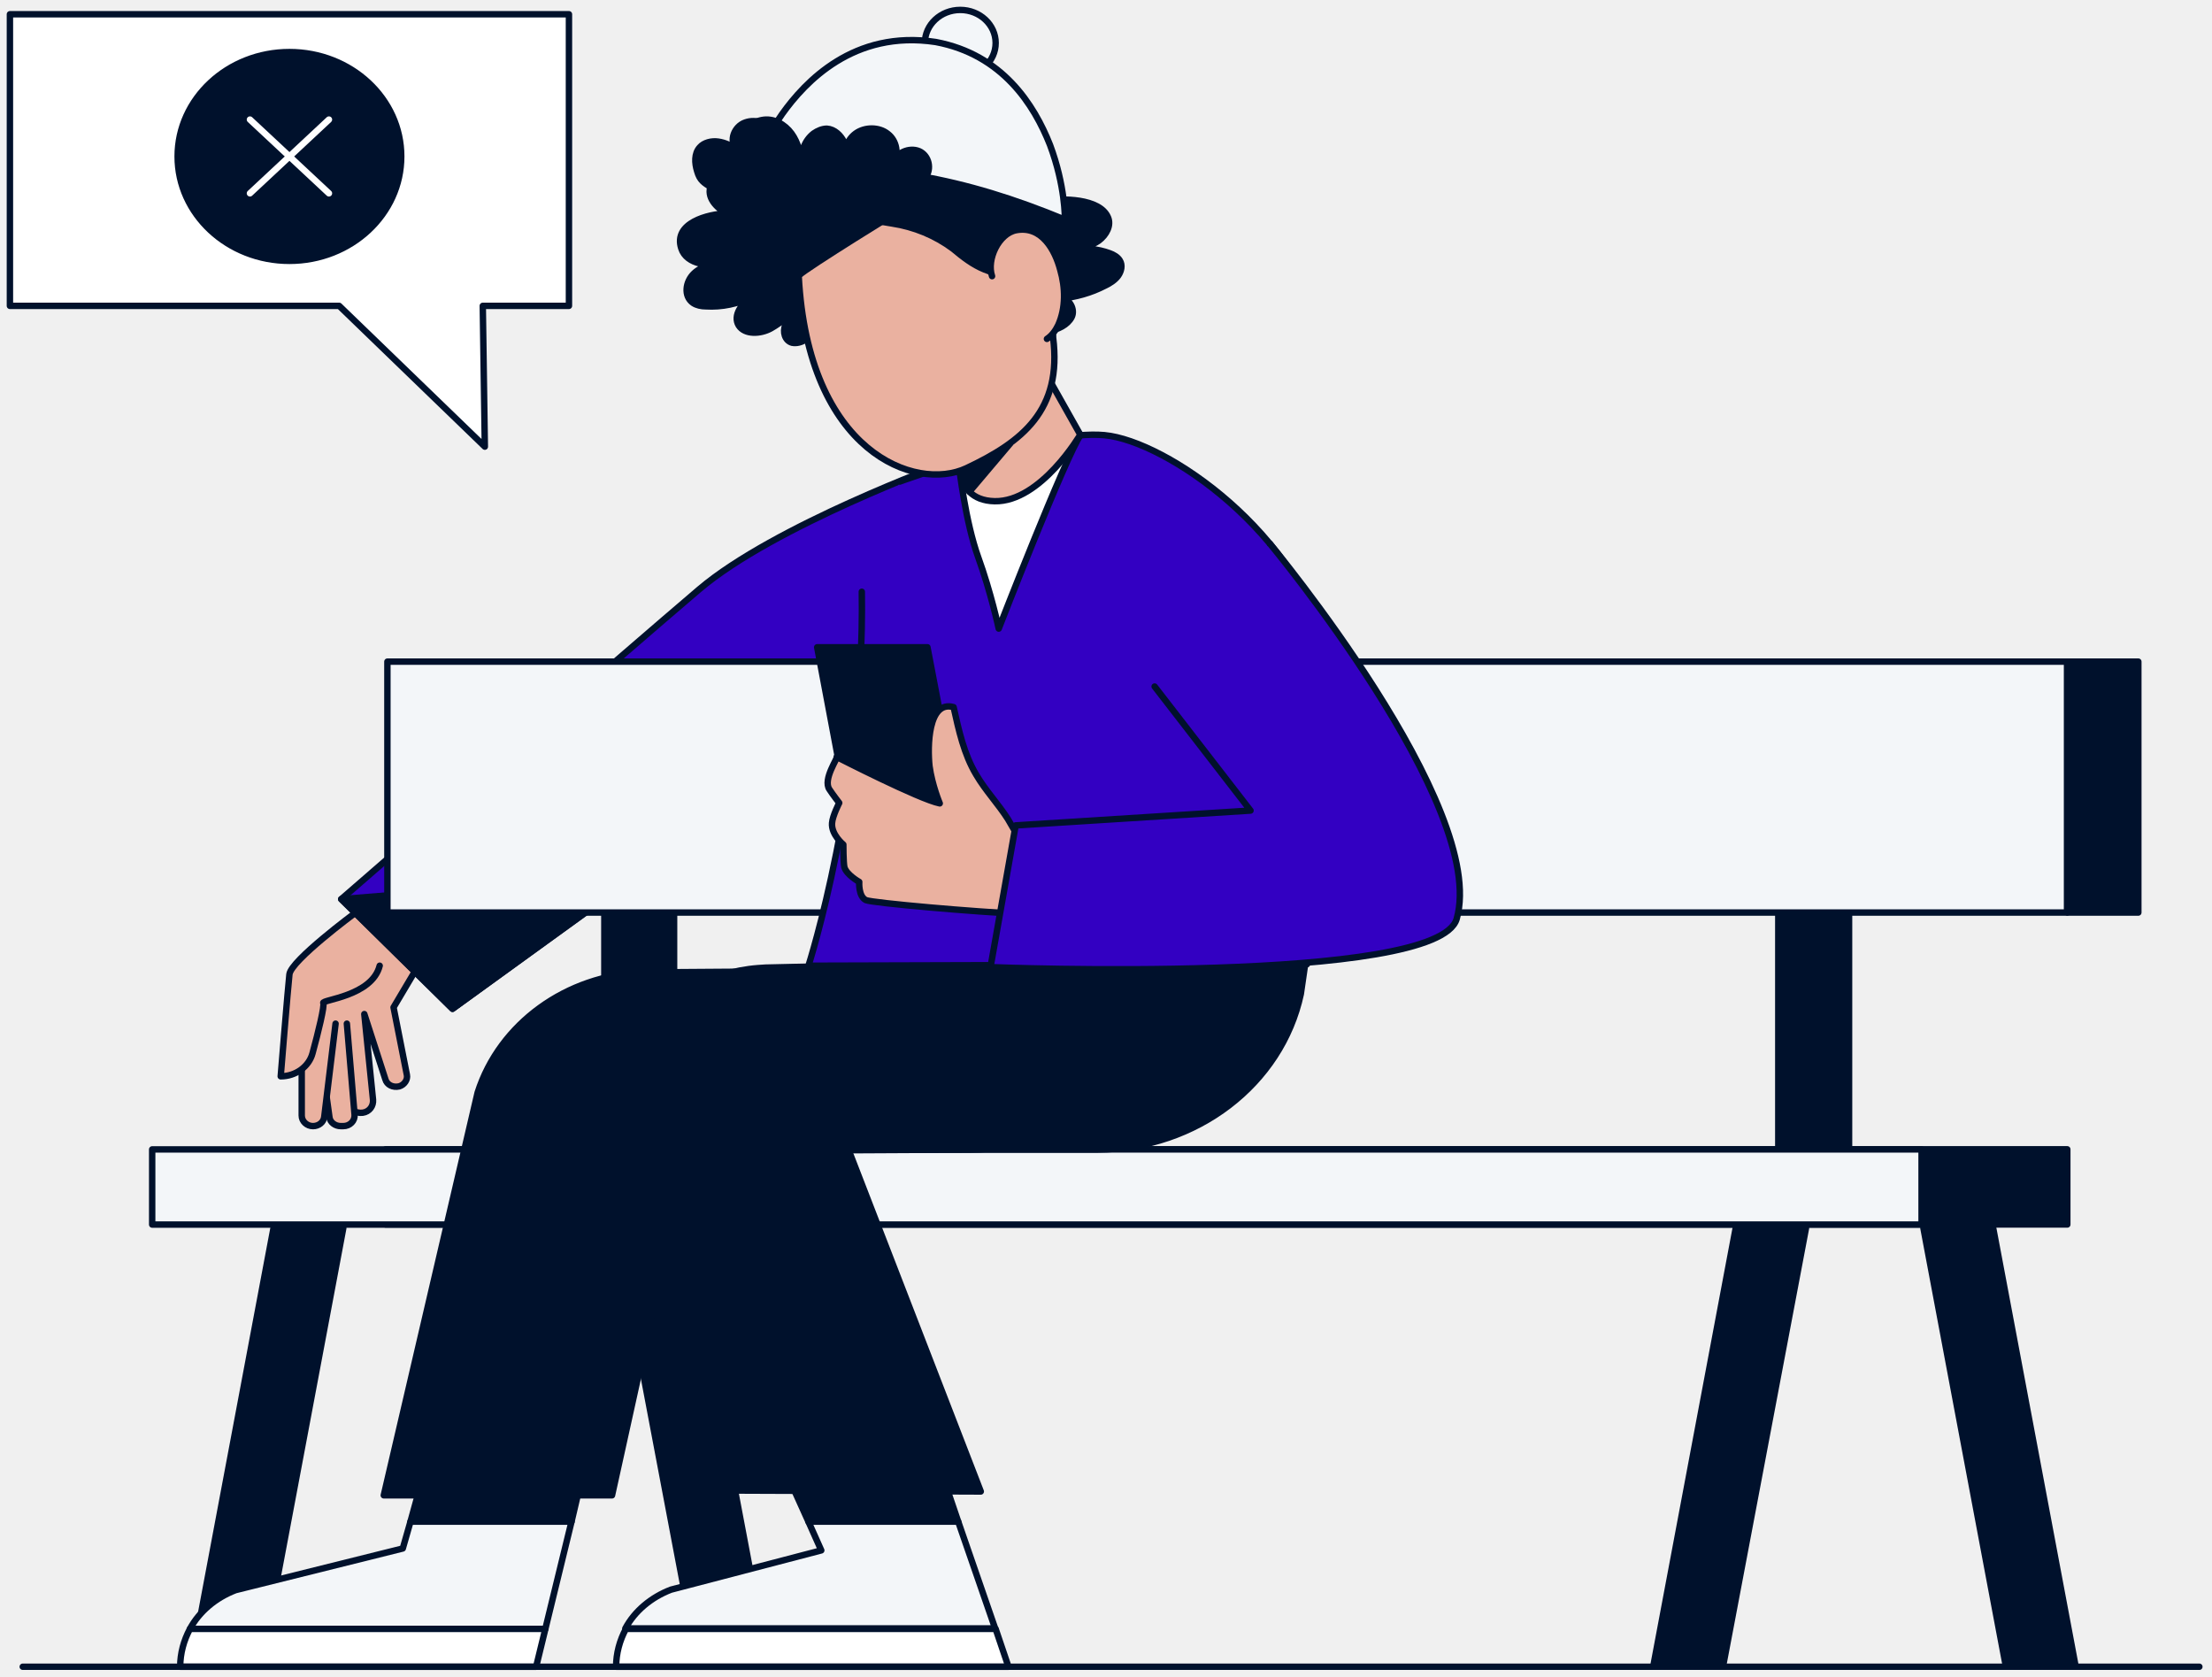
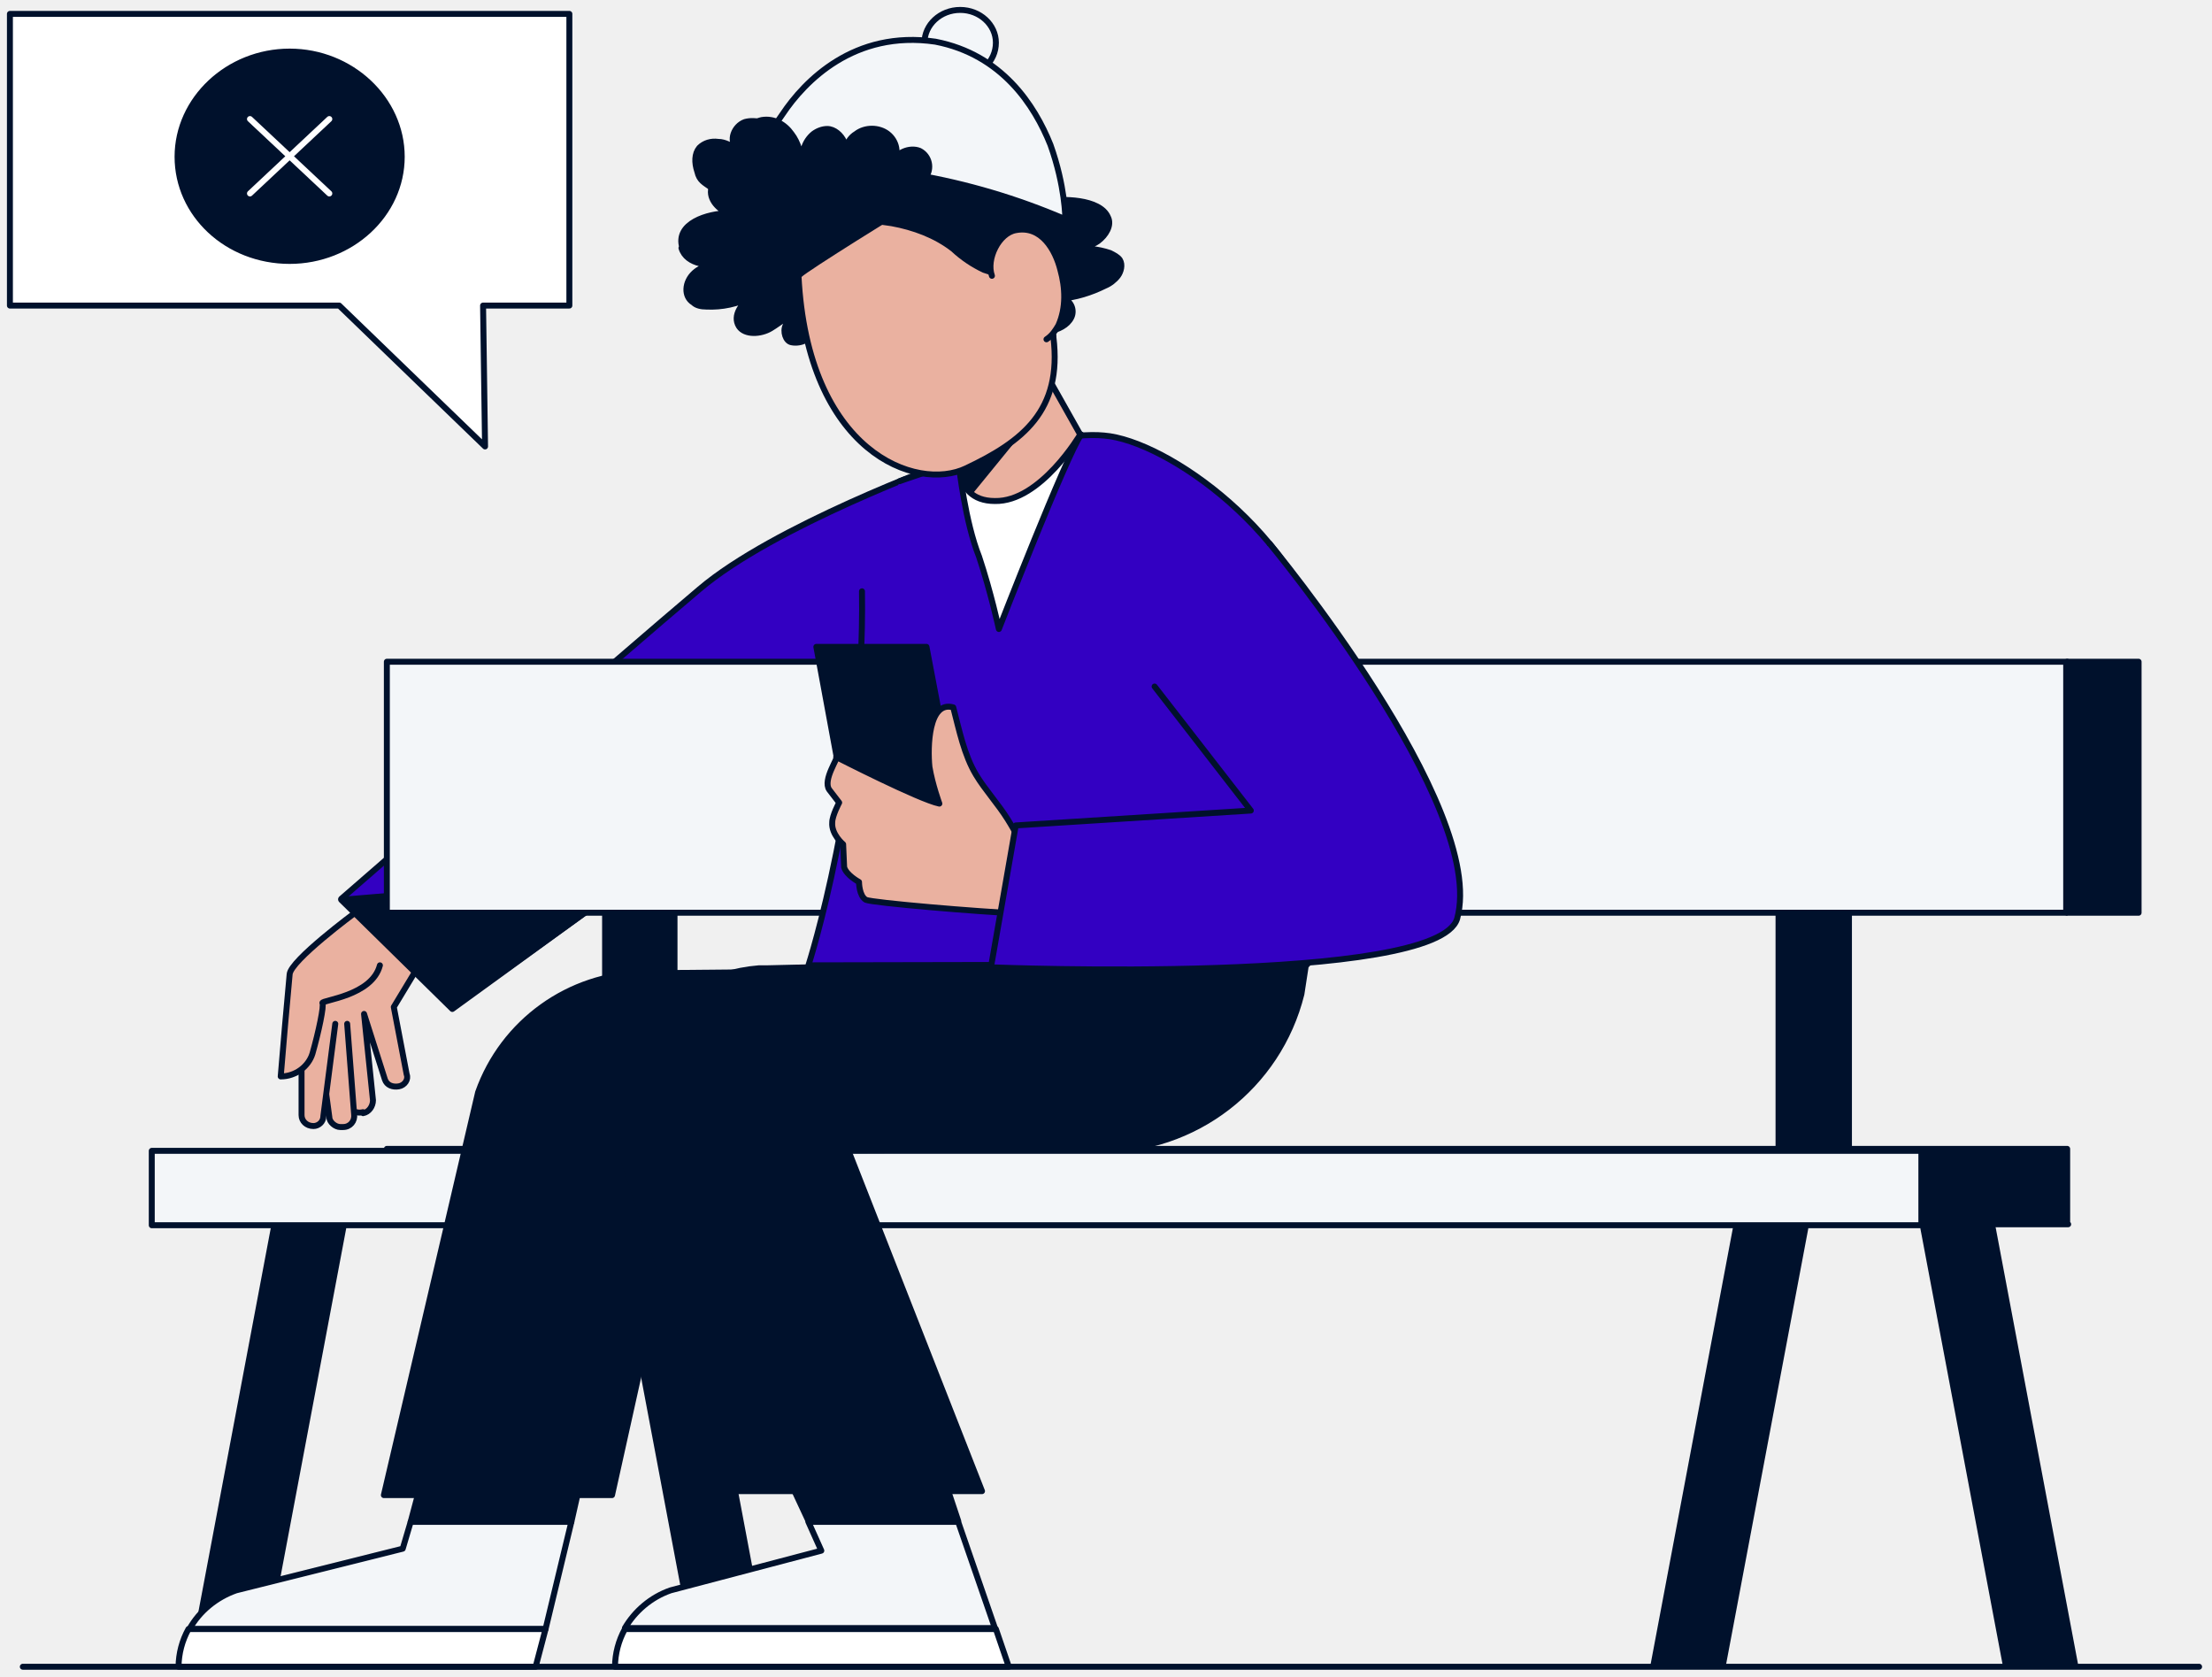
- <svg xmlns="http://www.w3.org/2000/svg" width="223" height="169" viewBox="0 0 223 169" fill="none">
-   <path d="M36.572 112.156C37.245 112.059 37.658 111.48 37.606 110.853L36.727 102.213L38.847 108.777C39.002 109.356 39.623 109.646 40.243 109.501C40.76 109.356 41.122 108.825 41.019 108.343L39.675 101.537L42.57 96.662L36.727 91.16L29.127 100.282L34.09 104.868L35.021 111.142C35.176 111.818 35.849 112.252 36.572 112.156Z" fill="#EAB1A0" stroke="#00112C" stroke-width="0.647" stroke-miterlimit="10" stroke-linecap="round" stroke-linejoin="round" />
-   <path d="M31.66 103.564C31.97 103.95 32.901 110.176 33.211 112.59C33.263 113.121 33.78 113.507 34.349 113.507H34.607C35.279 113.507 35.797 112.976 35.745 112.348L34.969 103.178" fill="#EAB1A0" />
-   <path d="M31.66 103.564C31.97 103.95 32.901 110.176 33.211 112.59C33.263 113.121 33.78 113.507 34.349 113.507H34.607C35.279 113.507 35.797 112.976 35.745 112.348L34.969 103.178" stroke="#00112C" stroke-width="0.647" stroke-miterlimit="10" stroke-linecap="round" stroke-linejoin="round" />
-   <path d="M30.418 99.269V112.446C30.418 113.025 30.935 113.508 31.555 113.508C32.124 113.508 32.641 113.122 32.693 112.543L33.83 103.179" fill="#EAB1A0" />
-   <path d="M30.418 99.269V112.446C30.418 113.025 30.935 113.508 31.555 113.508C32.124 113.508 32.641 113.122 32.693 112.543L33.83 103.179" stroke="#00112C" stroke-width="0.647" stroke-miterlimit="10" stroke-linecap="round" stroke-linejoin="round" />
-   <path d="M35.796 92.029C35.796 92.029 29.333 96.808 29.178 98.207C29.023 99.607 28.299 108.488 28.299 108.488C29.798 108.488 31.143 107.523 31.505 106.171C32.073 104.096 32.745 101.345 32.59 101.103C32.383 100.765 37.502 100.428 38.278 97.338" fill="#EAB1A0" />
-   <path d="M35.796 92.029C35.796 92.029 29.333 96.808 29.178 98.207C29.023 99.607 28.299 108.488 28.299 108.488C29.798 108.488 31.143 107.523 31.505 106.171C32.073 104.096 32.745 101.345 32.59 101.103C32.383 100.765 37.502 100.428 38.278 97.338" stroke="#00112C" stroke-width="0.647" stroke-miterlimit="10" stroke-linecap="round" stroke-linejoin="round" />
-   <path d="M95.256 46.707C95.256 46.707 78.039 52.982 70.49 59.401C62.941 65.82 34.4 90.629 34.4 90.629L45.62 101.682C45.62 101.682 80.003 76.825 83.571 74.267C87.087 71.709 95.256 46.707 95.256 46.707Z" fill="#3300C2" stroke="#00112C" stroke-width="0.647" stroke-miterlimit="10" stroke-linecap="round" stroke-linejoin="round" />
-   <path d="M45.62 101.683L34.4 90.63L64.182 88.217L45.62 101.683Z" fill="#00112C" stroke="#00112C" stroke-width="0.647" stroke-miterlimit="10" stroke-linecap="round" stroke-linejoin="round" />
-   <path d="M186.411 90.389H179.275V115.68H186.411V90.389Z" fill="#00112C" stroke="#00112C" stroke-width="0.647" stroke-miterlimit="10" stroke-linecap="round" stroke-linejoin="round" />
-   <path d="M215.573 66.689H208.438V91.981H215.573V66.689Z" fill="#00112C" stroke="#00112C" stroke-width="0.647" stroke-miterlimit="10" stroke-linecap="round" stroke-linejoin="round" />
-   <path d="M173.743 167.759H166.711L174.984 123.789H182.067L173.743 167.759Z" fill="#00112C" stroke="#00112C" stroke-width="0.647" stroke-miterlimit="10" stroke-linecap="round" stroke-linejoin="round" />
-   <path d="M26.334 167.759H19.303L27.575 123.789H34.607L26.334 167.759Z" fill="#00112C" stroke="#00112C" stroke-width="0.647" stroke-miterlimit="10" stroke-linecap="round" stroke-linejoin="round" />
-   <path d="M209.213 167.759H202.181L193.908 123.789H200.94L209.213 167.759Z" fill="#00112C" stroke="#00112C" stroke-width="0.647" stroke-miterlimit="10" stroke-linecap="round" stroke-linejoin="round" />
-   <path d="M67.957 91.113H60.926V116.018H67.957V91.113Z" fill="#00112C" stroke="#00112C" stroke-width="0.647" stroke-miterlimit="10" stroke-linecap="round" stroke-linejoin="round" />
-   <path d="M208.386 66.689H39.055V91.981H208.386V66.689Z" fill="#F3F6F9" stroke="#00112C" stroke-width="0.647" stroke-miterlimit="10" stroke-linecap="round" stroke-linejoin="round" />
-   <path d="M208.412 123.423V115.846L38.874 115.846V123.423L208.412 123.423Z" fill="#00112C" stroke="#00112C" stroke-width="0.647" stroke-miterlimit="10" stroke-linecap="round" stroke-linejoin="round" />
-   <path d="M193.721 123.431V115.854L15.342 115.854V123.431L193.721 123.431Z" fill="#F3F6F9" stroke="#00112C" stroke-width="0.647" stroke-miterlimit="10" stroke-linecap="round" stroke-linejoin="round" />
-   <path d="M77.419 167.759H70.387L62.062 123.789H69.094L77.419 167.759Z" fill="#00112C" stroke="#00112C" stroke-width="0.647" stroke-miterlimit="10" stroke-linecap="round" stroke-linejoin="round" />
-   <path d="M42.208 150.384L41.381 153.376H57.616L58.34 150.287L42.208 150.384Z" fill="#00112C" stroke="#00112C" stroke-width="0.647" stroke-miterlimit="10" stroke-linecap="round" stroke-linejoin="round" />
-   <path d="M80.107 150.287L81.503 153.376H96.601L95.567 150.336L80.107 150.287Z" fill="#00112C" stroke="#00112C" stroke-width="0.647" stroke-miterlimit="10" stroke-linecap="round" stroke-linejoin="round" />
-   <path d="M97.841 115.873L69.352 116.018L61.7 150.721H38.691L48.153 110.13C50.377 103.179 57.098 98.305 64.854 98.015L118.936 97.629L118.367 100.235C116.351 109.309 107.768 115.825 97.841 115.873Z" fill="#00112C" stroke="#00112C" stroke-width="0.647" stroke-miterlimit="10" stroke-linecap="round" stroke-linejoin="round" />
-   <path d="M110.665 115.873H85.537L98.876 150.335L73.955 150.239L62.787 116.983C59.788 107.958 66.355 98.353 76.437 97.581C76.695 97.581 76.902 97.532 77.161 97.532L131.709 96.277L131.14 100.187C129.175 109.309 120.592 115.825 110.665 115.873Z" fill="#00112C" stroke="#00112C" stroke-width="0.647" stroke-miterlimit="10" stroke-linecap="round" stroke-linejoin="round" />
-   <path d="M57.616 153.375H41.381L40.606 156.078L23.75 160.277C21.734 161.049 20.079 162.449 19.148 164.187H54.979L57.616 153.375Z" fill="#F3F6F9" stroke="#00112C" stroke-width="0.647" stroke-miterlimit="10" stroke-linecap="round" stroke-linejoin="round" />
-   <path d="M96.601 153.375H81.503L82.796 156.271L67.647 160.229C65.63 161.001 63.976 162.401 63.045 164.138H100.324L96.601 153.375Z" fill="#F3F6F9" stroke="#00112C" stroke-width="0.647" stroke-miterlimit="10" stroke-linecap="round" stroke-linejoin="round" />
-   <path d="M54.049 168.001L54.979 164.188H19.148C18.528 165.346 18.166 166.649 18.166 168.001H54.049Z" fill="white" stroke="#00112C" stroke-width="0.647" stroke-miterlimit="10" stroke-linecap="round" stroke-linejoin="round" />
-   <path d="M101.667 168.001L100.374 164.188H63.096C62.475 165.346 62.113 166.649 62.113 168.001H101.667Z" fill="white" stroke="#00112C" stroke-width="0.647" stroke-miterlimit="10" stroke-linecap="round" stroke-linejoin="round" />
-   <path d="M86.881 59.644C87.191 79.626 81.504 97.34 81.504 97.34L131.76 97.195C131.76 97.195 136.465 78.468 133.828 66.16C131.192 53.852 117.593 44.44 111.337 43.861C105.081 43.282 90.707 48.543 90.707 48.543" fill="#3300C2" />
-   <path d="M86.881 59.644C87.191 79.626 81.504 97.34 81.504 97.34L131.76 97.195C131.76 97.195 136.465 78.468 133.828 66.16C131.192 53.852 117.593 44.44 111.337 43.861C105.081 43.282 90.707 48.543 90.707 48.543" stroke="#00112C" stroke-width="0.647" stroke-miterlimit="10" stroke-linecap="round" stroke-linejoin="round" />
-   <path d="M96.705 47.143C96.705 47.143 97.326 52.597 98.618 56.169C99.911 59.74 100.686 63.36 100.686 63.36C100.686 63.36 107.46 45.936 108.959 43.812C108.959 43.812 100.997 50.328 96.705 47.143Z" fill="white" stroke="#00112C" stroke-width="0.647" stroke-miterlimit="10" stroke-linecap="round" stroke-linejoin="round" />
-   <path d="M105.804 38.309L108.906 43.811C108.906 43.811 104.925 50.616 100.271 50.52C95.618 50.423 96.755 44.873 96.755 44.873L105.804 38.309Z" fill="#EAB1A0" stroke="#00112C" stroke-width="0.647" stroke-miterlimit="10" stroke-linecap="round" stroke-linejoin="round" />
-   <path d="M101.824 44.728L97.739 49.555L96.705 47.142L101.824 44.728Z" fill="#00112C" stroke="#00112C" stroke-width="0.647" stroke-miterlimit="10" stroke-linecap="round" stroke-linejoin="round" />
-   <path d="M96.912 83.101H85.744L82.383 65.242H93.499L96.912 83.101Z" fill="#00112C" stroke="#00112C" stroke-width="0.647" stroke-miterlimit="10" stroke-linecap="round" stroke-linejoin="round" />
-   <path d="M101.617 82.57C100.635 81.026 99.342 79.674 98.411 78.081C97.17 76.006 96.653 73.593 96.136 71.276C93.551 70.552 93.499 75.282 93.706 77.213C93.965 79.143 94.74 80.977 94.74 80.977C92.724 80.591 84.348 76.296 84.348 76.296C84.555 76.296 82.9 78.564 83.624 79.578C83.934 80.06 84.606 80.929 84.606 80.929C84.606 80.929 83.934 82.232 83.882 82.956C83.779 84.115 85.02 85.128 85.02 85.128C85.02 85.128 85.02 86.914 85.123 87.397C85.33 88.169 86.623 88.893 86.623 88.893C86.623 88.893 86.519 90.341 87.295 90.727C87.967 91.017 98.463 91.934 103.065 92.127C103.168 90.486 103.582 88.652 103.427 87.01C103.375 85.563 102.392 83.873 101.617 82.57Z" fill="#EAB1A0" stroke="#00112C" stroke-width="0.647" stroke-miterlimit="10" stroke-linecap="round" stroke-linejoin="round" />
-   <path d="M111.698 21.899C112.06 22.72 111.543 23.685 110.768 24.264C109.992 24.795 109.01 25.037 108.079 25.23C109.32 24.94 110.664 25.085 111.854 25.519C112.267 25.664 112.681 25.905 112.888 26.243C113.198 26.726 113.043 27.353 112.733 27.788C112.422 28.222 111.905 28.56 111.388 28.801C109.992 29.525 108.441 29.96 106.89 30.104C107.821 30.008 108.441 31.215 108.027 31.987C107.614 32.759 106.683 33.193 105.752 33.386C104.253 33.773 102.547 33.821 101.254 33C100.634 32.614 100.168 32.083 99.755 31.504C98.307 29.332 98.255 26.388 99.6 24.119C100.789 22.14 103.012 20.789 105.339 20.258C107.045 19.968 110.871 19.968 111.698 21.899Z" fill="#00112C" stroke="#00112C" stroke-width="0.647" stroke-miterlimit="10" stroke-linecap="round" stroke-linejoin="round" />
-   <path d="M68.681 25.037C69.198 26.678 71.628 27.016 73.334 26.34C72.145 26.533 70.852 26.726 69.973 27.547C69.094 28.367 68.888 29.863 69.87 30.539C70.232 30.78 70.697 30.877 71.162 30.877C72.765 30.974 74.42 30.636 75.816 29.912C74.782 30.539 73.851 31.794 74.472 32.808C75.092 33.773 76.695 33.676 77.729 33.097C78.763 32.518 79.642 31.649 80.779 31.311C80.107 31.698 79.435 32.132 79.177 32.759C78.866 33.435 79.125 34.352 79.849 34.545C80.314 34.642 80.779 34.497 81.193 34.255C82.331 33.676 83.365 32.952 84.244 32.035C83.21 32.277 83.365 33.869 84.295 34.255C85.226 34.69 86.364 34.255 87.242 33.725C88.483 32.952 89.466 31.842 90.138 30.636C89.776 31.118 90.19 31.842 90.707 32.18C91.689 32.808 93.085 32.856 94.222 32.47C95.36 32.084 96.342 31.36 97.221 30.587C98.049 29.863 98.824 29.091 99.238 28.078C99.755 26.678 99.393 25.085 98.514 23.878C97.635 22.672 96.342 21.755 94.946 21.031C90.552 18.714 85.123 18.087 80.262 19.341C78.763 17.459 75.971 16.639 73.541 17.314C72.765 17.555 71.99 17.99 71.68 18.666C71.162 19.872 72.248 20.982 73.282 21.513C71.369 21.562 67.853 22.479 68.681 25.037Z" fill="#00112C" stroke="#00112C" stroke-width="0.647" stroke-miterlimit="10" stroke-linecap="round" stroke-linejoin="round" />
-   <path d="M80.573 27.739C81.349 26.967 91.173 20.934 91.173 20.934L101.41 24.698L106.167 33.821C106.167 33.821 106.167 33.869 106.167 34.014C107.098 41.35 103.065 44.536 97.429 47.19C92.31 49.603 81.452 45.597 80.522 27.836C80.573 27.787 80.573 27.739 80.573 27.739Z" fill="#EAB1A0" stroke="#00112C" stroke-width="0.647" stroke-miterlimit="10" stroke-linecap="round" stroke-linejoin="round" />
-   <path d="M70.284 17.265C70.025 16.445 69.974 15.479 70.542 14.852C70.956 14.369 71.731 14.176 72.404 14.273C73.076 14.369 73.696 14.659 74.265 15.045C73.438 14.225 74.006 12.728 75.144 12.342C76.23 11.956 77.522 12.439 78.35 13.259C78.763 13.694 79.28 17.555 79.849 17.7C80.366 17.845 80.883 17.651 81.348 17.458C83.727 16.638 86.209 16.011 88.742 15.673C90.603 15.431 92.465 15.287 94.326 15.528C96.446 15.817 98.462 16.59 100.479 17.362V17.314C103.943 17.555 107.924 27.932 106.89 28.174C106.011 28.366 107.149 28.174 106.787 28.318C104.667 29.042 100.427 27.642 99.238 27.16C98.049 26.677 97.066 25.905 96.084 25.084C94.274 23.733 92.154 22.864 89.931 22.526L88.484 22.285C86.674 23.009 84.657 23.25 82.693 23.009C81.969 22.913 81.245 22.719 80.78 22.189C80.418 21.754 80.418 20.982 80.883 20.692C79.901 21.175 78.763 21.416 77.626 21.416C76.85 21.416 75.971 21.32 75.402 20.741C74.834 20.161 74.937 19.148 75.661 18.858C74.368 19.196 72.921 19.582 71.731 18.906C70.956 18.424 70.542 18.182 70.284 17.265Z" fill="#00112C" stroke="#00112C" stroke-width="0.647" stroke-miterlimit="10" stroke-linecap="round" stroke-linejoin="round" />
-   <path d="M100.013 27.837C99.444 26.147 100.685 23.541 102.443 23.203C105.028 22.72 106.372 25.23 106.889 27.209C107.406 28.995 107.458 31.022 106.683 32.76C106.424 33.291 106.062 33.822 105.545 34.159" fill="#EAB1A0" />
-   <path d="M100.013 27.837C99.444 26.147 100.685 23.541 102.443 23.203C105.028 22.72 106.372 25.23 106.889 27.209C107.406 28.995 107.458 31.022 106.683 32.76C106.424 33.291 106.062 33.822 105.545 34.159" stroke="#00112C" stroke-width="0.647" stroke-miterlimit="10" stroke-linecap="round" stroke-linejoin="round" />
-   <path d="M96.808 7.661C98.778 7.661 100.376 6.17 100.376 4.33C100.376 2.491 98.778 1 96.808 1C94.838 1 93.24 2.491 93.24 4.33C93.24 6.17 94.838 7.661 96.808 7.661Z" fill="#F3F6F9" stroke="#00112C" stroke-width="0.647" stroke-miterlimit="10" stroke-linecap="round" stroke-linejoin="round" />
-   <path d="M107.356 22.14C107.356 21.995 107.408 18.761 105.856 14.61C104.254 10.556 101.048 5.488 94.326 4.233C86.054 2.978 81.142 8.288 78.867 11.473C76.592 14.707 76.489 16.831 76.54 16.831C88.691 16.396 97.067 17.892 107.356 22.14Z" fill="#F3F6F9" stroke="#00112C" stroke-width="0.647" stroke-miterlimit="10" stroke-linecap="round" stroke-linejoin="round" />
-   <path d="M93.293 17.894C93.965 17.025 93.654 15.674 92.672 15.239C91.638 14.805 90.294 15.432 90.035 16.446C90.656 15.529 90.397 14.178 89.518 13.502C88.639 12.778 87.192 12.778 86.261 13.454C85.33 14.129 84.968 15.384 85.382 16.398C85.382 15.674 85.382 14.902 85.072 14.274C84.761 13.646 84.141 13.019 83.365 12.971C82.9 12.971 82.435 13.164 82.021 13.454C81.09 14.178 80.625 15.432 80.935 16.543C80.677 15.481 80.47 14.37 79.798 13.454C79.126 12.536 77.988 11.861 76.799 12.102C75.713 12.295 74.886 13.357 74.886 14.37C74.834 15.432 75.455 16.398 76.334 17.073C76.437 17.073 90.862 21.031 93.293 17.894Z" fill="#00112C" stroke="#00112C" stroke-width="0.647" stroke-miterlimit="10" stroke-linecap="round" stroke-linejoin="round" />
-   <path d="M128.036 54.816C128.036 54.816 150.062 81.314 146.856 92.609C144.995 99.269 99.857 97.484 99.857 97.484L102.391 83.197L126.071 81.701L116.403 69.2" fill="#3300C2" />
-   <path d="M128.036 54.816C128.036 54.816 150.062 81.314 146.856 92.609C144.995 99.269 99.857 97.484 99.857 97.484L102.391 83.197L126.071 81.701L116.403 69.2" stroke="#00112C" stroke-width="0.647" stroke-miterlimit="10" stroke-linecap="round" stroke-linejoin="round" />
-   <path d="M57.358 1.436H1V30.829H34.194L48.878 45.02L48.671 30.829H57.358V1.436Z" fill="white" stroke="#00112C" stroke-width="0.647" stroke-miterlimit="10" stroke-linecap="round" stroke-linejoin="round" />
-   <path d="M2.293 168H221.725" stroke="#00112C" stroke-width="0.647" stroke-miterlimit="10" stroke-linecap="round" stroke-linejoin="round" />
-   <path d="M29.18 26.292C35.405 26.292 40.451 21.581 40.451 15.77C40.451 9.959 35.405 5.248 29.18 5.248C22.955 5.248 17.908 9.959 17.908 15.77C17.908 21.581 22.955 26.292 29.18 26.292Z" fill="#00112C" stroke="#00112C" stroke-width="0.647" stroke-miterlimit="10" stroke-linecap="round" stroke-linejoin="round" />
-   <path d="M25.199 12.053L33.162 19.486" stroke="white" stroke-width="0.647" stroke-miterlimit="10" stroke-linecap="round" stroke-linejoin="round" />
-   <path d="M33.162 12.053L25.199 19.486" stroke="white" stroke-width="0.647" stroke-miterlimit="10" stroke-linecap="round" stroke-linejoin="round" />
+ <svg xmlns="http://www.w3.org/2000/svg" width="223" height="169" fill="none" viewBox="0 0 223 169">
+   <path fill="#EAB1A0" stroke="#00112C" stroke-linecap="round" stroke-linejoin="round" stroke-miterlimit="10" stroke-width=".6" d="M36.6 112.2c.6-.1 1-.7 1-1.3l-.9-8.7 2.1 6.6c.2.6.8.8 1.4.7.6-.1 1-.7.8-1.2l-1.3-6.8 2.9-4.8-5.9-5.5-7.6 9 5 4.7 1 6.2c0 .7.7 1.2 1.5 1Z" />
+   <path fill="#EAB1A0" d="M31.7 103.6c.3.4 1.2 6.6 1.5 9 0 .5.6 1 1.1 1h.3c.7 0 1.2-.6 1.1-1.3l-.7-9.1" />
+   <path stroke="#00112C" stroke-linecap="round" stroke-linejoin="round" stroke-miterlimit="10" stroke-width=".6" d="M31.7 103.6c.3.4 1.2 6.6 1.5 9 0 .5.6 1 1.1 1h.3c.7 0 1.2-.6 1.1-1.3l-.7-9.1" />
+   <path fill="#EAB1A0" d="M30.4 99.3v13.1c0 .6.5 1.1 1.2 1.1.5 0 1-.4 1-1l1.2-9.3" />
+   <path stroke="#00112C" stroke-linecap="round" stroke-linejoin="round" stroke-miterlimit="10" stroke-width=".6" d="M30.4 99.3v13.1c0 .6.5 1.1 1.2 1.1.5 0 1-.4 1-1l1.2-9.3" />
+   <path fill="#EAB1A0" d="M35.8 92s-6.5 4.8-6.6 6.2a995 995 0 0 0-.9 10.3c1.5 0 2.8-1 3.2-2.3.6-2.1 1.2-4.9 1-5.1-.1-.3 5-.7 5.8-3.8" />
+   <path stroke="#00112C" stroke-linecap="round" stroke-linejoin="round" stroke-miterlimit="10" stroke-width=".6" d="M35.8 92s-6.5 4.8-6.6 6.2a995 995 0 0 0-.9 10.3c1.5 0 2.8-1 3.2-2.3.6-2.1 1.2-4.9 1-5.1-.1-.3 5-.7 5.8-3.8" />
+   <path fill="#3300C2" stroke="#00112C" stroke-linecap="round" stroke-linejoin="round" stroke-miterlimit="10" stroke-width=".6" d="M95.3 46.7S78 53 70.5 59.4c-7.6 6.4-36.1 31.2-36.1 31.2l11.2 11 38-27.3c3.5-2.6 11.7-27.6 11.7-27.6Z" />
+   <path fill="#00112C" stroke="#00112C" stroke-linecap="round" stroke-linejoin="round" stroke-miterlimit="10" stroke-width=".6" d="m45.6 101.7-11.2-11 29.8-2.5-18.6 13.5ZM186.4 90.4h-7.1v25.3h7.1V90.4ZM215.6 66.7h-7.2V92h7.2V66.7ZM173.7 167.8h-7l8.3-44h7l-8.3 44ZM26.3 167.8h-7l8.3-44h7l-8.3 44ZM209.2 167.8h-7l-8.3-44h7l8.3 44ZM68 91.1h-7v25h7V91Z" />
+   <path fill="#F3F6F9" stroke="#00112C" stroke-linecap="round" stroke-linejoin="round" stroke-miterlimit="10" stroke-width=".6" d="M208.4 66.7H39V92h169.3V66.7Z" />
+   <path fill="#00112C" stroke="#00112C" stroke-linecap="round" stroke-linejoin="round" stroke-miterlimit="10" stroke-width=".6" d="M208.4 123.4v-7.6H39v7.6h169.5Z" />
+   <path fill="#F3F6F9" stroke="#00112C" stroke-linecap="round" stroke-linejoin="round" stroke-miterlimit="10" stroke-width=".6" d="M193.7 123.4V116H15.3v7.5h178.4Z" />
+   <path fill="#00112C" stroke="#00112C" stroke-linecap="round" stroke-linejoin="round" stroke-miterlimit="10" stroke-width=".6" d="M77.4 167.8h-7l-8.3-44h7l8.3 44ZM42.2 150.4l-.8 3h16.2l.7-3.1h-16ZM80.1 150.3l1.4 3h15.1l-1-3H80Z" />
+   <path fill="#00112C" stroke="#00112C" stroke-linecap="round" stroke-linejoin="round" stroke-miterlimit="10" stroke-width=".6" d="m97.8 115.9-28.4.1-7.7 34.7h-23l9.5-40.6a18 18 0 0 1 16.7-12l54-.5-.5 2.6c-2 9.1-10.6 15.6-20.6 15.7Z" />
+   <path fill="#00112C" stroke="#00112C" stroke-linecap="round" stroke-linejoin="round" stroke-miterlimit="10" stroke-width=".6" d="M110.7 115.9H85.5L99 150.3h-25L62.9 117c-3-9 3.6-18.6 13.6-19.4h.8l54.5-1.3-.6 3.9a20.7 20.7 0 0 1-20.4 15.7Z" />
+   <path fill="#F3F6F9" stroke="#00112C" stroke-linecap="round" stroke-linejoin="round" stroke-miterlimit="10" stroke-width=".6" d="M57.6 153.4H41.4l-.8 2.7-16.8 4.2c-2 .7-3.7 2.1-4.7 3.9H55l2.6-10.8ZM96.6 153.4H81.5l1.3 2.9-15.2 4c-2 .7-3.6 2.1-4.6 3.8h37.3l-3.7-10.7Z" />
+   <path fill="#fff" stroke="#00112C" stroke-linecap="round" stroke-linejoin="round" stroke-miterlimit="10" stroke-width=".6" d="m54 168 1-3.8H19a8 8 0 0 0-1 3.8h36ZM101.7 168l-1.3-3.8H63a8 8 0 0 0-1 3.8h39.6Z" />
+   <path fill="#3300C2" d="M86.9 59.6c.3 20-5.4 37.7-5.4 37.7l50.3-.1s4.7-18.7 2-31c-2.6-12.3-16.2-21.8-22.5-22.3-6.2-.6-20.6 4.6-20.6 4.6" />
+   <path stroke="#00112C" stroke-linecap="round" stroke-linejoin="round" stroke-miterlimit="10" stroke-width=".6" d="M86.9 59.6c.3 20-5.4 37.7-5.4 37.7l50.3-.1s4.7-18.7 2-31c-2.6-12.3-16.2-21.8-22.5-22.3-6.2-.6-20.6 4.6-20.6 4.6" />
+   <path fill="#fff" stroke="#00112C" stroke-linecap="round" stroke-linejoin="round" stroke-miterlimit="10" stroke-width=".6" d="M96.7 47.1s.6 5.5 2 9c1.2 3.6 2 7.3 2 7.3s6.8-17.5 8.3-19.6c0 0-8 6.5-12.3 3.3Z" />
+   <path fill="#EAB1A0" stroke="#00112C" stroke-linecap="round" stroke-linejoin="round" stroke-miterlimit="10" stroke-width=".6" d="m105.8 38.3 3.1 5.5s-4 6.8-8.6 6.7c-4.7 0-3.5-5.6-3.5-5.6l9-6.6Z" />
+   <path fill="#00112C" stroke="#00112C" stroke-linecap="round" stroke-linejoin="round" stroke-miterlimit="10" stroke-width=".6" d="m101.8 44.7-4 4.9-1-2.5 5-2.4ZM97 83.1H85.6l-3.3-17.9h11.1l3.4 17.9Z" />
+   <path fill="#EAB1A0" stroke="#00112C" stroke-linecap="round" stroke-linejoin="round" stroke-miterlimit="10" stroke-width=".6" d="M101.6 82.6c-1-1.6-2.3-3-3.2-4.5-1.2-2-1.7-4.5-2.3-6.8-2.5-.7-2.6 4-2.4 6 .3 1.8 1 3.7 1 3.7-2-.4-10.4-4.7-10.4-4.7.3 0-1.4 2.3-.7 3.3l1 1.3s-.7 1.3-.7 2c-.1 1.2 1.1 2.2 1.1 2.2l.1 2.3c.2.8 1.5 1.5 1.5 1.5s0 1.4.7 1.8c.7.3 11.2 1.2 15.8 1.4 0-1.6.5-3.4.3-5 0-1.5-1-3.2-1.8-4.5Z" />
+   <path fill="#00112C" stroke="#00112C" stroke-linecap="round" stroke-linejoin="round" stroke-miterlimit="10" stroke-width=".6" d="M111.7 21.9c.4.8-.2 1.8-1 2.4-.7.5-1.7.7-2.6 1 1.2-.4 2.6-.2 3.8.2.4.2.8.4 1 .7.3.5.1 1.2-.2 1.6-.3.4-.8.8-1.3 1-1.4.7-3 1.2-4.5 1.3 1 0 1.5 1.1 1.1 1.9-.4.8-1.3 1.2-2.2 1.4-1.5.4-3.3.4-4.5-.4-.7-.4-1.1-1-1.5-1.5a7 7 0 0 1-.2-7.4 9 9 0 0 1 5.7-3.8c1.7-.3 5.6-.3 6.4 1.6Z" />
+   <path fill="#00112C" stroke="#00112C" stroke-linecap="round" stroke-linejoin="round" stroke-miterlimit="10" stroke-width=".6" d="M68.7 25c.5 1.7 3 2 4.6 1.3-1.2.2-2.4.4-3.3 1.2-1 .9-1.1 2.4-.1 3 .3.3.8.4 1.3.4a9 9 0 0 0 4.6-1c-1 .6-2 1.9-1.3 3 .6.9 2.2.8 3.2.2 1-.6 2-1.5 3-1.8-.6.4-1.3.8-1.5 1.5-.3.6 0 1.6.6 1.7.5.1 1 0 1.4-.2 1.1-.6 2.2-1.3 3-2.3-1 .3-.8 1.9.1 2.3 1 .4 2 0 3-.6a8.5 8.5 0 0 0 2.8-3c-.3.4 0 1.1.6 1.5 1 .6 2.4.7 3.5.3a9 9 0 0 0 3-2 7 7 0 0 0 2-2.4c.6-1.4.2-3-.7-4.2A10 10 0 0 0 95 21c-4.3-2.3-9.8-3-14.6-1.7a6.6 6.6 0 0 0-6.8-2c-.7.3-1.5.7-1.8 1.4-.5 1.2.5 2.3 1.6 2.8-2 0-5.4 1-4.6 3.5Z" />
+   <path fill="#EAB1A0" stroke="#00112C" stroke-linecap="round" stroke-linejoin="round" stroke-miterlimit="10" stroke-width=".6" d="M80.6 27.7c.7-.7 10.6-6.8 10.6-6.8l10.2 3.8 4.8 9.1v.2c.9 7.4-3.1 10.5-8.8 13.2-5 2.4-16-1.6-16.9-19.4 0 0 0 0 0 0Z" />
+   <path fill="#00112C" stroke="#00112C" stroke-linecap="round" stroke-linejoin="round" stroke-miterlimit="10" stroke-width=".6" d="M70.3 17.3c-.3-.9-.3-1.8.2-2.4.5-.5 1.2-.7 1.9-.6.7 0 1.3.4 1.9.7-.9-.8-.3-2.3.8-2.7 1.1-.3 2.4.1 3.2 1 .5.4 1 4.3 1.5 4.4.6.1 1 0 1.5-.2 2.4-.9 5-1.5 7.4-1.8 1.9-.3 3.8-.4 5.6-.2 2.1.3 4.2 1 6.2 1.9v0c3.4.2 7.4 10.5 6.4 10.8-.9.2.2 0-.1.1-2.1.7-6.4-.7-7.6-1.1a12 12 0 0 1-3.1-2.1c-1.8-1.4-4-2.2-6.2-2.6l-1.4-.2c-1.8.7-3.8 1-5.8.7-.7 0-1.5-.3-2-.8-.3-.4-.3-1.2.2-1.5-1 .5-2.1.7-3.3.7-.7 0-1.6 0-2.2-.7-.6-.5-.5-1.6.3-1.8-1.3.3-2.8.7-4 0-.7-.5-1.2-.7-1.4-1.6Z" />
+   <path fill="#EAB1A0" d="M100 27.8c-.6-1.7.7-4.3 2.4-4.6 2.6-.5 4 2 4.5 4 .5 1.8.6 3.8-.2 5.6-.3.5-.6 1-1.2 1.4" />
+   <path stroke="#00112C" stroke-linecap="round" stroke-linejoin="round" stroke-miterlimit="10" stroke-width=".6" d="M100 27.8c-.6-1.7.7-4.3 2.4-4.6 2.6-.5 4 2 4.5 4 .5 1.8.6 3.8-.2 5.6-.3.5-.6 1-1.2 1.4" />
+   <path fill="#F3F6F9" stroke="#00112C" stroke-linecap="round" stroke-linejoin="round" stroke-miterlimit="10" stroke-width=".6" d="M96.8 7.7c2 0 3.6-1.5 3.6-3.4 0-1.8-1.6-3.3-3.6-3.3s-3.6 1.5-3.6 3.3c0 1.9 1.6 3.4 3.6 3.4Z" />
+   <path fill="#F3F6F9" stroke="#00112C" stroke-linecap="round" stroke-linejoin="round" stroke-miterlimit="10" stroke-width=".6" d="M107.4 22.1c0-.1 0-3.3-1.5-7.5-1.6-4-4.9-9.1-11.6-10.4-8.2-1.2-13.2 4-15.4 7.3-2.3 3.2-2.4 5.3-2.4 5.3a67 67 0 0 1 30.9 5.3Z" />
+   <path fill="#00112C" stroke="#00112C" stroke-linecap="round" stroke-linejoin="round" stroke-miterlimit="10" stroke-width=".6" d="M93.3 17.9c.7-.9.4-2.2-.6-2.7-1-.4-2.4.2-2.7 1.2.7-.9.4-2.2-.5-2.9-.9-.7-2.3-.7-3.2 0-1 .6-1.3 1.9-1 2.9 0-.7 0-1.5-.2-2.1-.3-.7-1-1.3-1.7-1.3-.5 0-1 .2-1.4.5a3 3 0 0 0-1 3c-.3-1-.5-2.1-1.2-3-.7-1-1.8-1.6-3-1.4-1 .2-2 1.3-2 2.3 0 1 .7 2 1.5 2.7.1 0 14.6 4 17 .8Z" />
+   <path fill="#3300C2" d="M128 54.8s22 26.5 18.9 37.8c-2 6.7-47 4.9-47 4.9l2.5-14.3 23.7-1.5-9.7-12.5" />
+   <path stroke="#00112C" stroke-linecap="round" stroke-linejoin="round" stroke-miterlimit="10" stroke-width=".6" d="M128 54.8s22 26.5 18.9 37.8c-2 6.7-47 4.9-47 4.9l2.5-14.3 23.7-1.5-9.7-12.5" />
+   <path fill="#fff" stroke="#00112C" stroke-linecap="round" stroke-linejoin="round" stroke-miterlimit="10" stroke-width=".6" d="M57.4 1.4H1v29.4h33.2L48.9 45l-.2-14.2h8.7V1.4Z" />
+   <path stroke="#00112C" stroke-linecap="round" stroke-linejoin="round" stroke-miterlimit="10" stroke-width=".6" d="M2.3 168h219.4" />
+   <path fill="#00112C" stroke="#00112C" stroke-linecap="round" stroke-linejoin="round" stroke-miterlimit="10" stroke-width=".6" d="M29.2 26.3c6.2 0 11.3-4.7 11.3-10.5S35.4 5.2 29.2 5.2C23 5.2 17.9 10 17.9 15.8s5 10.5 11.3 10.5Z" />
+   <path stroke="#fff" stroke-linecap="round" stroke-linejoin="round" stroke-miterlimit="10" stroke-width=".6" d="m25.2 12 8 7.5M33.2 12l-8 7.5" />
</svg>
